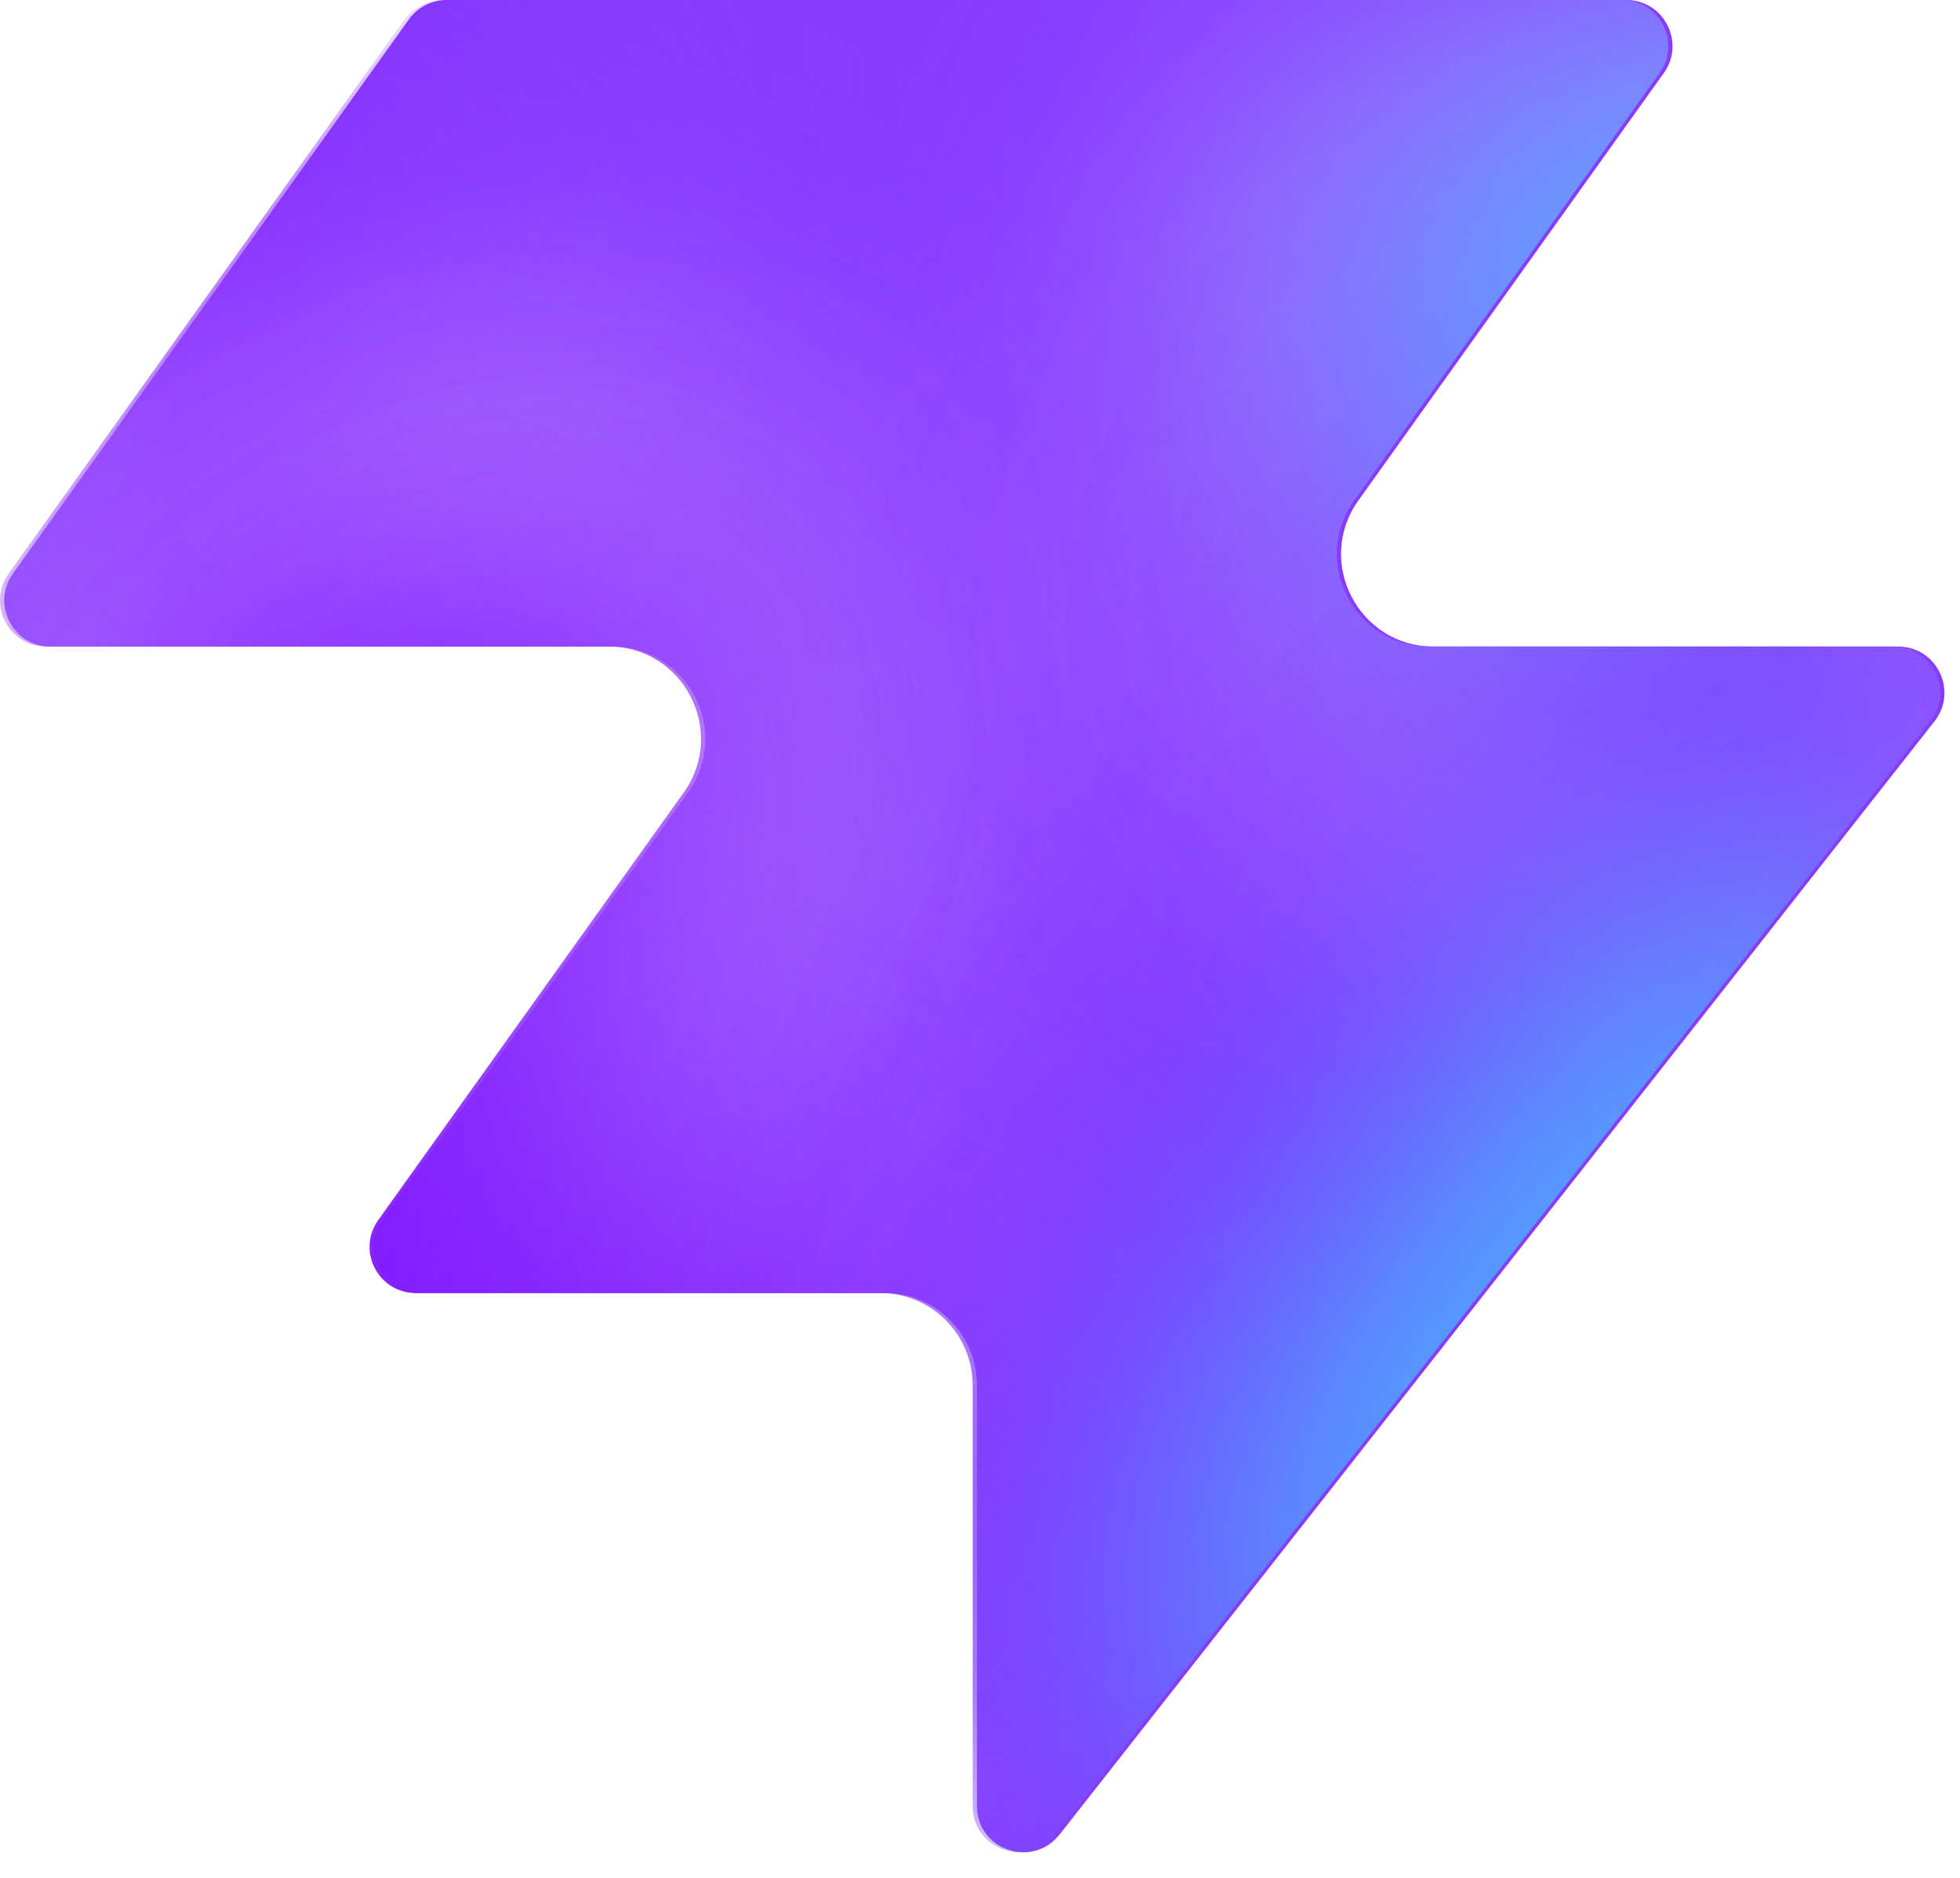
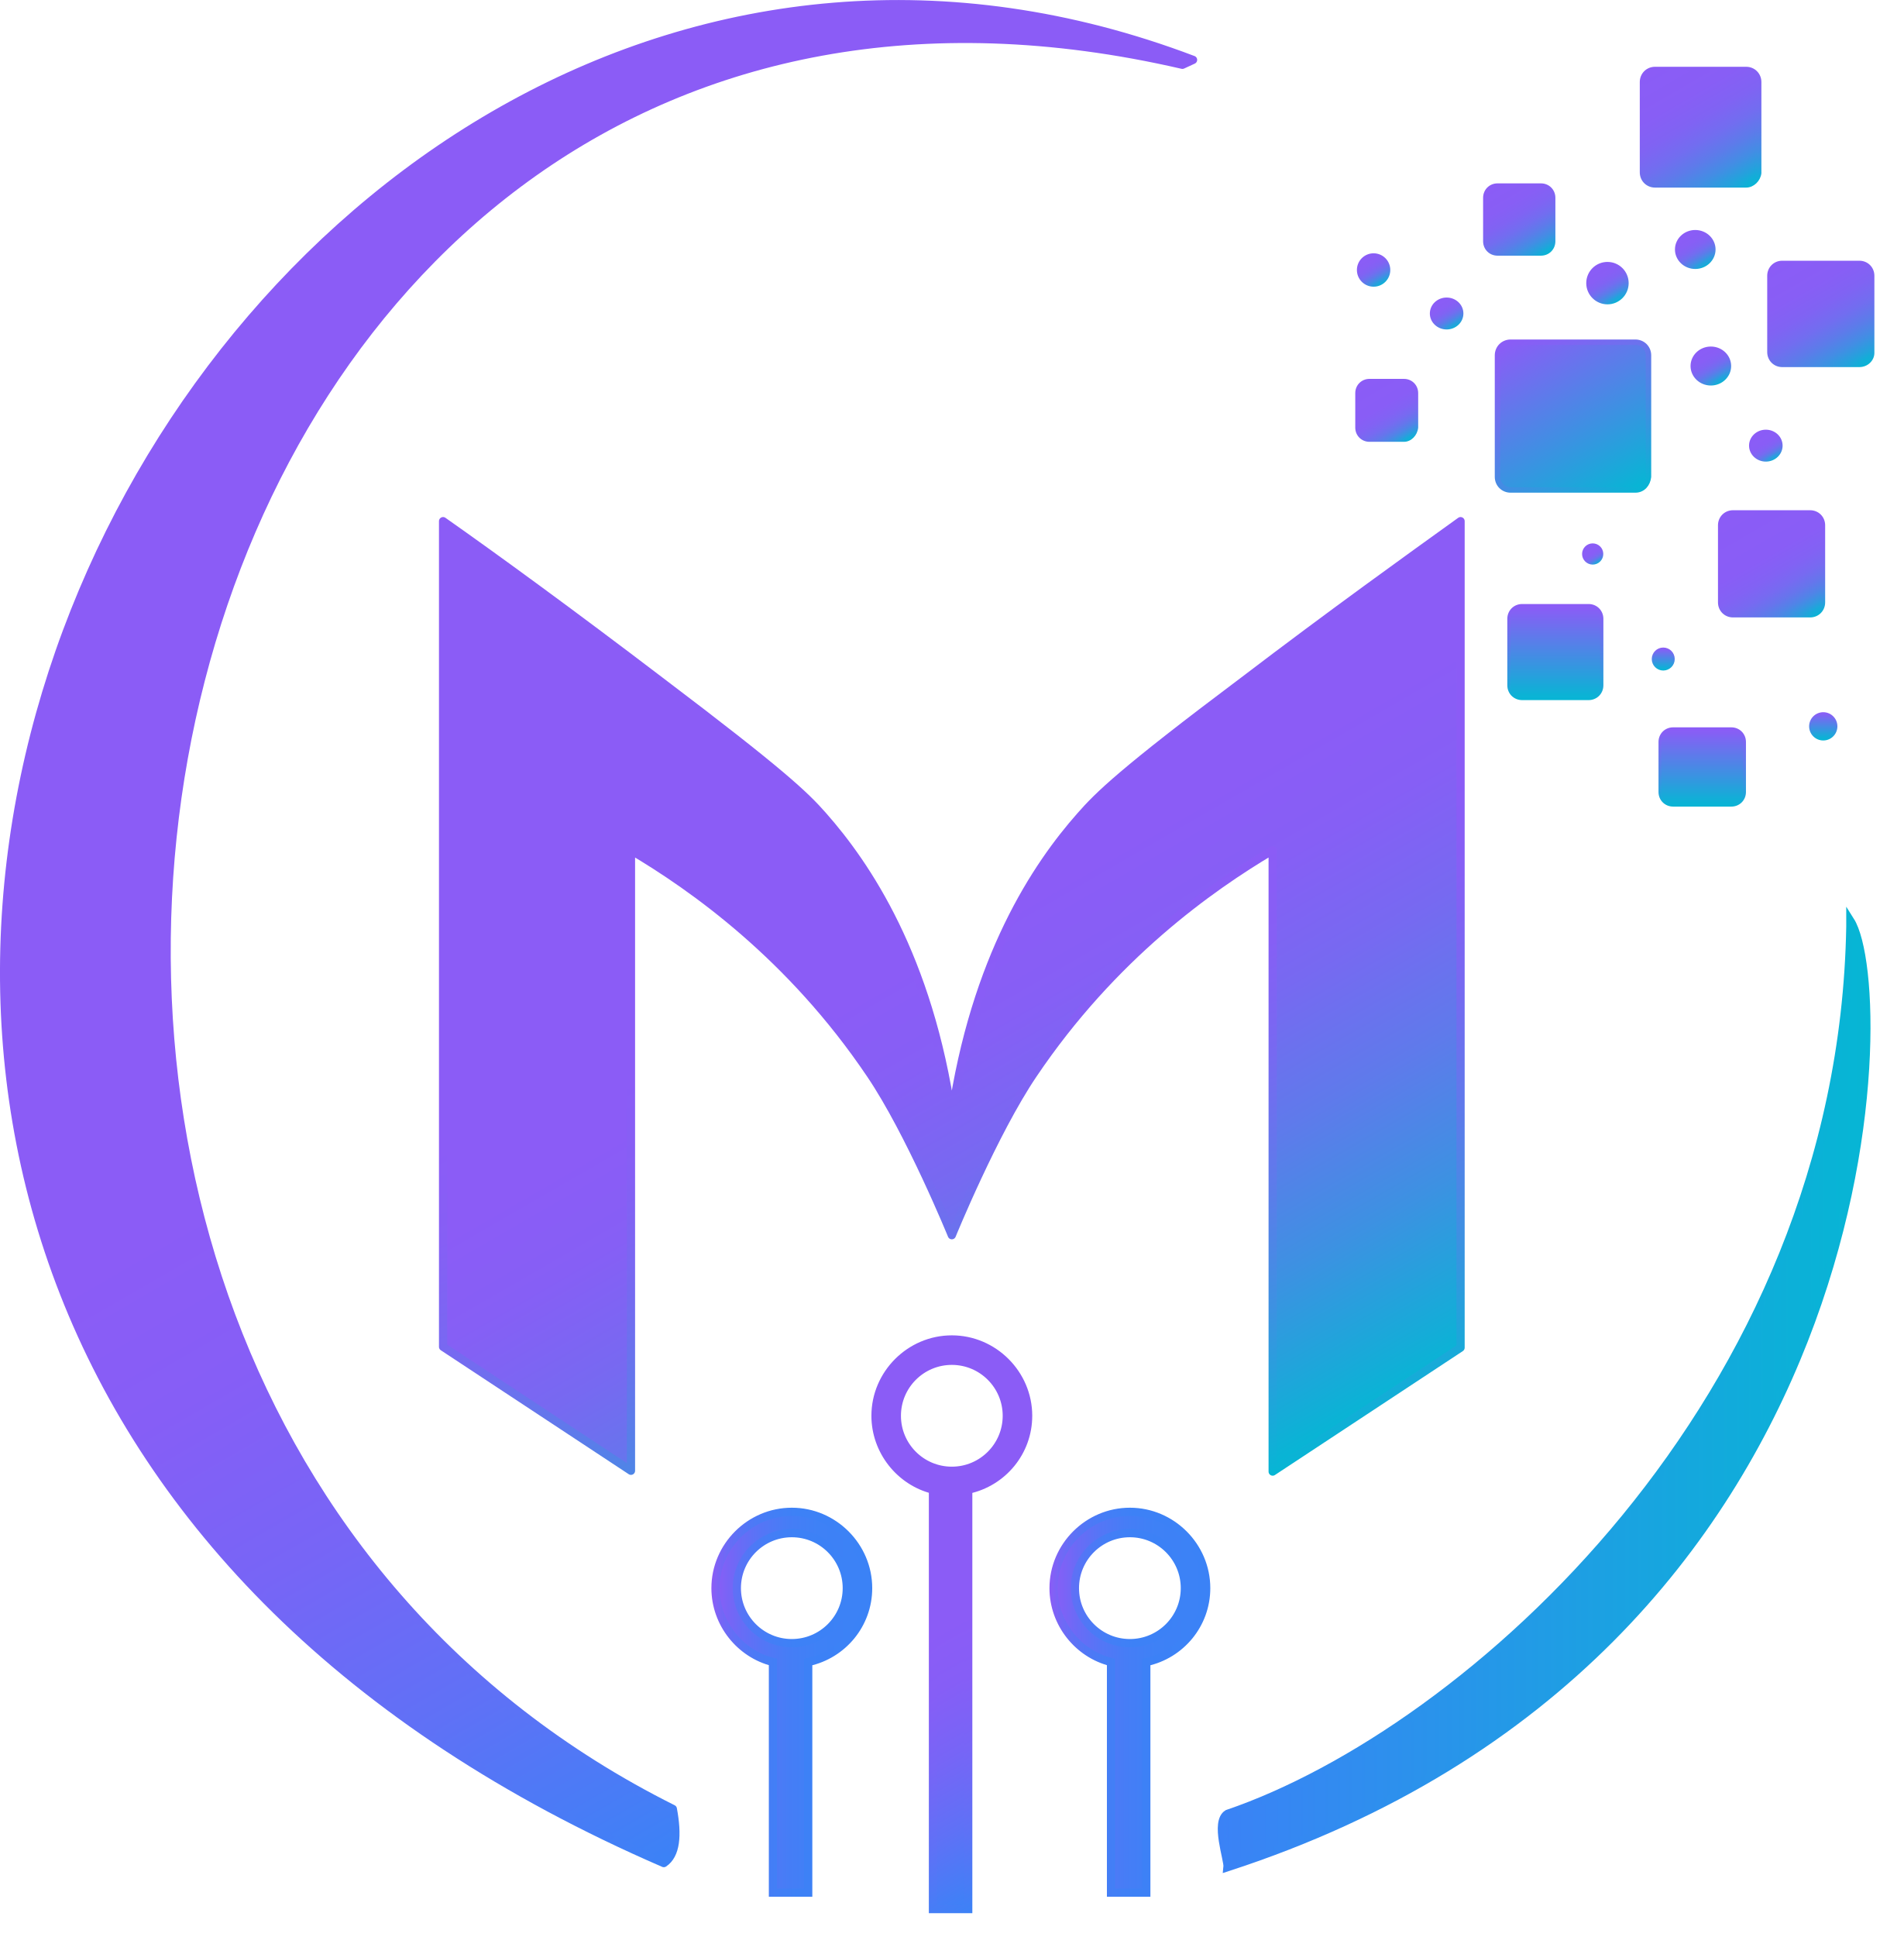
- <svg xmlns="http://www.w3.org/2000/svg" width="48" height="46" fill="none" viewBox="0 0 48 46">
-   <path fill="#863bff" d="M25.946 44.938c-.664.845-2.021.375-2.021-.698V33.937a2.26 2.26 0 0 0-2.262-2.262H10.287c-.92 0-1.456-1.04-.92-1.788l7.48-10.471c1.07-1.497 0-3.578-1.842-3.578H1.237c-.92 0-1.456-1.04-.92-1.788L10.013.474c.214-.297.556-.474.92-.474h28.894c.92 0 1.456 1.04.92 1.788l-7.48 10.471c-1.07 1.498 0 3.579 1.842 3.579h11.377c.943 0 1.473 1.088.89 1.83L25.947 44.94z" style="fill:#863bff;fill:color(display-p3 .525 .23 1);fill-opacity:1" />
-   <mask id="a" width="48" height="46" x="0" y="0" maskUnits="userSpaceOnUse" style="mask-type:alpha">
-     <path fill="#000" d="M25.842 44.938c-.664.844-2.021.375-2.021-.698V33.937a2.26 2.26 0 0 0-2.262-2.262H10.183c-.92 0-1.456-1.04-.92-1.788l7.48-10.471c1.07-1.498 0-3.579-1.842-3.579H1.133c-.92 0-1.456-1.04-.92-1.787L9.91.473c.214-.297.556-.474.92-.474h28.894c.92 0 1.456 1.04.92 1.788l-7.48 10.471c-1.07 1.498 0 3.578 1.842 3.578h11.377c.943 0 1.473 1.088.89 1.832L25.843 44.94z" style="fill:#000;fill-opacity:1" />
-   </mask>
-   <g mask="url(#a)">
-     <g filter="url(#b)">
-       <ellipse cx="5.508" cy="14.704" fill="#ede6ff" rx="5.508" ry="14.704" style="fill:#ede6ff;fill:color(display-p3 .927 .903 1);fill-opacity:1" transform="matrix(.00324 1 1 -.00324 -4.47 31.516)" />
-     </g>
-     <g filter="url(#c)">
-       <ellipse cx="10.399" cy="29.851" fill="#ede6ff" rx="10.399" ry="29.851" style="fill:#ede6ff;fill:color(display-p3 .927 .903 1);fill-opacity:1" transform="matrix(.00324 1 1 -.00324 -39.328 7.883)" />
-     </g>
-     <g filter="url(#d)">
-       <ellipse cx="5.508" cy="30.487" fill="#7e14ff" rx="5.508" ry="30.487" style="fill:#7e14ff;fill:color(display-p3 .492 .077 1);fill-opacity:1" transform="rotate(89.814 -25.913 -14.639)scale(1 -1)" />
-     </g>
-     <g filter="url(#e)">
-       <ellipse cx="5.508" cy="30.599" fill="#7e14ff" rx="5.508" ry="30.599" style="fill:#7e14ff;fill:color(display-p3 .492 .077 1);fill-opacity:1" transform="rotate(89.814 -32.644 -3.334)scale(1 -1)" />
-     </g>
-     <g filter="url(#f)">
-       <ellipse cx="5.508" cy="30.599" fill="#7e14ff" rx="5.508" ry="30.599" style="fill:#7e14ff;fill:color(display-p3 .492 .077 1);fill-opacity:1" transform="matrix(.00324 1 1 -.00324 -34.34 30.47)" />
-     </g>
-     <g filter="url(#g)">
-       <ellipse cx="14.072" cy="22.078" fill="#ede6ff" rx="14.072" ry="22.078" style="fill:#ede6ff;fill:color(display-p3 .927 .903 1);fill-opacity:1" transform="rotate(93.35 24.506 48.493)scale(-1 1)" />
-     </g>
-     <g filter="url(#h)">
-       <ellipse cx="3.47" cy="21.501" fill="#7e14ff" rx="3.47" ry="21.501" style="fill:#7e14ff;fill:color(display-p3 .492 .077 1);fill-opacity:1" transform="rotate(89.009 28.708 47.59)scale(-1 1)" />
-     </g>
-     <g filter="url(#i)">
-       <ellipse cx="3.47" cy="21.501" fill="#7e14ff" rx="3.47" ry="21.501" style="fill:#7e14ff;fill:color(display-p3 .492 .077 1);fill-opacity:1" transform="rotate(89.009 28.708 47.59)scale(-1 1)" />
-     </g>
-     <g filter="url(#j)">
-       <ellipse cx=".387" cy="8.972" fill="#7e14ff" rx="4.407" ry="29.108" style="fill:#7e14ff;fill:color(display-p3 .492 .077 1);fill-opacity:1" transform="rotate(39.51 .387 8.972)" />
-     </g>
-     <g filter="url(#k)">
-       <ellipse cx="47.523" cy="-6.092" fill="#7e14ff" rx="4.407" ry="29.108" style="fill:#7e14ff;fill:color(display-p3 .492 .077 1);fill-opacity:1" transform="rotate(37.892 47.523 -6.092)" />
-     </g>
-     <g filter="url(#l)">
-       <ellipse cx="41.412" cy="6.333" fill="#47bfff" rx="5.971" ry="9.665" style="fill:#47bfff;fill:color(display-p3 .28 .748 1);fill-opacity:1" transform="rotate(37.892 41.412 6.333)" />
-     </g>
-     <g filter="url(#m)">
-       <ellipse cx="-1.879" cy="38.332" fill="#7e14ff" rx="4.407" ry="29.108" style="fill:#7e14ff;fill:color(display-p3 .492 .077 1);fill-opacity:1" transform="rotate(37.892 -1.88 38.332)" />
-     </g>
-     <g filter="url(#n)">
-       <ellipse cx="-1.879" cy="38.332" fill="#7e14ff" rx="4.407" ry="29.108" style="fill:#7e14ff;fill:color(display-p3 .492 .077 1);fill-opacity:1" transform="rotate(37.892 -1.88 38.332)" />
-     </g>
-     <g filter="url(#o)">
-       <ellipse cx="35.651" cy="29.907" fill="#7e14ff" rx="4.407" ry="29.108" style="fill:#7e14ff;fill:color(display-p3 .492 .077 1);fill-opacity:1" transform="rotate(37.892 35.651 29.907)" />
-     </g>
-     <g filter="url(#p)">
-       <ellipse cx="38.418" cy="32.4" fill="#47bfff" rx="5.971" ry="15.297" style="fill:#47bfff;fill:color(display-p3 .28 .748 1);fill-opacity:1" transform="rotate(37.892 38.418 32.4)" />
-     </g>
-   </g>
+ <svg xmlns="http://www.w3.org/2000/svg" width="58" height="59" viewBox="0 0 58 59" fill="none">
+   <path d="M28.999 33.999C29.699 29.174 31.574 26.374 32.924 24.849C33.474 24.224 34.174 23.524 37.874 20.749C40.599 18.674 42.899 17.024 44.499 15.874V41.049L38.774 44.824V25.899C36.874 27.024 33.899 29.124 31.474 32.724C30.274 34.499 28.999 37.624 28.999 37.624C28.999 37.624 27.724 34.499 26.524 32.724C24.099 29.124 21.124 27.024 19.224 25.899V44.799L13.499 41.024V15.874C15.099 16.999 17.399 18.674 20.124 20.749C23.824 23.549 24.524 24.224 25.074 24.849C26.399 26.349 28.299 29.149 28.999 33.999Z" fill="url(#paint0_linear_40_69)" stroke="url(#paint1_linear_40_69)" stroke-width="0.25" stroke-miterlimit="10" stroke-linecap="round" stroke-linejoin="round" />
+   <path d="M36.024 1.974C3.899 -5.451 -6.426 41.649 20.499 55.099C20.649 55.899 20.599 56.499 20.224 56.749C-19.026 39.749 6.224 -9.601 36.349 1.824L36.024 1.974Z" fill="url(#paint2_linear_40_69)" stroke="url(#paint3_linear_40_69)" stroke-width="0.25" stroke-linecap="round" stroke-linejoin="round" />
+   <path d="M56.374 28.224C56.124 42.699 44.674 52.774 37.399 55.249C36.999 55.499 37.424 56.649 37.399 56.874C57.549 50.324 57.749 30.224 56.374 28.049V28.224Z" fill="url(#paint4_linear_40_69)" stroke="url(#paint5_linear_40_69)" stroke-width="0.25" />
+   <path d="M53.199 5.649H50.424C50.199 5.649 50.024 5.474 50.024 5.249V2.499C50.024 2.274 50.199 2.099 50.424 2.099H53.199C53.424 2.099 53.599 2.274 53.599 2.499V5.274C53.574 5.474 53.399 5.649 53.199 5.649Z" fill="url(#paint6_linear_40_69)" stroke="url(#paint7_linear_40_69)" stroke-width="0.13" stroke-linecap="round" stroke-linejoin="round" />
+   <path d="M49.824 14.924H46.024C45.799 14.924 45.624 14.749 45.624 14.524V10.824C45.624 10.599 45.799 10.424 46.024 10.424H49.824C50.049 10.424 50.224 10.599 50.224 10.824V14.524C50.199 14.749 50.049 14.924 49.824 14.924Z" fill="url(#paint8_linear_40_69)" stroke="url(#paint9_linear_40_69)" stroke-width="0.166" stroke-linecap="round" stroke-linejoin="round" />
+   <path d="M56.649 11.124H54.299C54.074 11.124 53.899 10.949 53.899 10.724V8.399C53.899 8.174 54.074 7.999 54.299 7.999H56.649C56.874 7.999 57.049 8.174 57.049 8.399V10.749C57.049 10.949 56.874 11.124 56.649 11.124Z" fill="url(#paint10_linear_40_69)" stroke="url(#paint11_linear_40_69)" stroke-width="0.115" stroke-linecap="round" stroke-linejoin="round" />
+   <path d="M55.149 18.749H52.799C52.574 18.749 52.399 18.574 52.399 18.349V15.999C52.399 15.774 52.574 15.599 52.799 15.599H55.149C55.374 15.599 55.549 15.774 55.549 15.999V18.349C55.549 18.574 55.374 18.749 55.149 18.749Z" fill="url(#paint12_linear_40_69)" stroke="url(#paint13_linear_40_69)" stroke-width="0.115" stroke-linecap="round" stroke-linejoin="round" />
+   <path d="M48.399 21.274H46.374C46.149 21.274 45.974 21.099 45.974 20.874V18.849C45.974 18.624 46.149 18.449 46.374 18.449H48.399C48.624 18.449 48.799 18.624 48.799 18.849V20.874C48.799 21.099 48.624 21.274 48.399 21.274Z" fill="url(#paint14_linear_40_69)" stroke="url(#paint15_linear_40_69)" stroke-width="0.102" stroke-linecap="round" stroke-linejoin="round" />
+   <path d="M52.749 24.524H50.974C50.749 24.524 50.574 24.349 50.574 24.124V22.599C50.574 22.374 50.749 22.199 50.974 22.199H52.749C52.974 22.199 53.149 22.374 53.149 22.599V24.124C53.149 24.349 52.974 24.524 52.749 24.524Z" fill="url(#paint16_linear_40_69)" stroke="url(#paint17_linear_40_69)" stroke-width="0.089" stroke-linecap="round" stroke-linejoin="round" />
+   <path d="M46.949 7.749H45.624C45.399 7.749 45.224 7.574 45.224 7.349V6.024C45.224 5.799 45.399 5.624 45.624 5.624H46.949C47.174 5.624 47.349 5.799 47.349 6.024V7.349C47.349 7.574 47.174 7.749 46.949 7.749Z" fill="url(#paint18_linear_40_69)" stroke="url(#paint19_linear_40_69)" stroke-width="0.077" stroke-linecap="round" stroke-linejoin="round" />
+   <path d="M42.774 13.424H41.724C41.499 13.424 41.324 13.249 41.324 13.024V11.974C41.324 11.749 41.499 11.574 41.724 11.574H42.774C42.999 11.574 43.174 11.749 43.174 11.974V13.024C43.149 13.249 42.974 13.424 42.774 13.424Z" fill="url(#paint20_linear_40_69)" stroke="url(#paint21_linear_40_69)" stroke-width="0.067" stroke-linecap="round" stroke-linejoin="round" />
+   <path d="M41.849 8.699C42.112 8.699 42.324 8.486 42.324 8.224C42.324 7.961 42.112 7.749 41.849 7.749C41.587 7.749 41.374 7.961 41.374 8.224C41.374 8.486 41.587 8.699 41.849 8.699Z" fill="url(#paint22_linear_40_69)" stroke="url(#paint23_linear_40_69)" stroke-width="0.067" stroke-linecap="round" stroke-linejoin="round" />
+   <path d="M44.074 9.999C44.337 9.999 44.549 9.797 44.549 9.549C44.549 9.3 44.337 9.099 44.074 9.099C43.812 9.099 43.599 9.3 43.599 9.549C43.599 9.797 43.812 9.999 44.074 9.999Z" fill="url(#paint24_linear_40_69)" stroke="url(#paint25_linear_40_69)" stroke-width="0.072" stroke-linecap="round" stroke-linejoin="round" />
+   <path d="M53.799 14.024C54.062 14.024 54.274 13.822 54.274 13.574C54.274 13.325 54.062 13.124 53.799 13.124C53.537 13.124 53.324 13.325 53.324 13.574C53.324 13.822 53.537 14.024 53.799 14.024Z" fill="url(#paint26_linear_40_69)" stroke="url(#paint27_linear_40_69)" stroke-width="0.072" stroke-linecap="round" stroke-linejoin="round" />
+   <path d="M48.524 17.174C48.69 17.174 48.824 17.039 48.824 16.874C48.824 16.708 48.69 16.574 48.524 16.574C48.359 16.574 48.224 16.708 48.224 16.874C48.224 17.039 48.359 17.174 48.524 17.174Z" fill="url(#paint28_linear_40_69)" stroke="url(#paint29_linear_40_69)" stroke-width="0.046" stroke-linecap="round" stroke-linejoin="round" />
+   <path d="M50.674 20.399C50.854 20.399 50.999 20.253 50.999 20.074C50.999 19.894 50.854 19.749 50.674 19.749C50.495 19.749 50.349 19.894 50.349 20.074C50.349 20.253 50.495 20.399 50.674 20.399Z" fill="url(#paint30_linear_40_69)" stroke="url(#paint31_linear_40_69)" stroke-width="0.05" stroke-linecap="round" stroke-linejoin="round" />
+   <path d="M55.549 22.524C55.77 22.524 55.949 22.345 55.949 22.124C55.949 21.903 55.77 21.724 55.549 21.724C55.328 21.724 55.149 21.903 55.149 22.124C55.149 22.345 55.328 22.524 55.549 22.524Z" fill="url(#paint32_linear_40_69)" stroke="url(#paint33_linear_40_69)" stroke-width="0.061" stroke-linecap="round" stroke-linejoin="round" />
+   <path d="M48.974 9.224C49.306 9.224 49.574 8.955 49.574 8.624C49.574 8.292 49.306 8.024 48.974 8.024C48.643 8.024 48.374 8.292 48.374 8.624C48.374 8.955 48.643 9.224 48.974 9.224Z" fill="url(#paint34_linear_40_69)" stroke="url(#paint35_linear_40_69)" stroke-width="0.092" stroke-linecap="round" stroke-linejoin="round" />
+   <path d="M51.649 8.149C51.967 8.149 52.224 7.902 52.224 7.599C52.224 7.295 51.967 7.049 51.649 7.049C51.332 7.049 51.074 7.295 51.074 7.599C51.074 7.902 51.332 8.149 51.649 8.149Z" fill="url(#paint36_linear_40_69)" stroke="url(#paint37_linear_40_69)" stroke-width="0.087" stroke-linecap="round" stroke-linejoin="round" />
+   <path d="M52.124 11.699C52.442 11.699 52.699 11.452 52.699 11.149C52.699 10.845 52.442 10.599 52.124 10.599C51.807 10.599 51.549 10.845 51.549 11.149C51.549 11.452 51.807 11.699 52.124 11.699Z" fill="url(#paint38_linear_40_69)" stroke="url(#paint39_linear_40_69)" stroke-width="0.087" stroke-linecap="round" stroke-linejoin="round" />
+   <path d="M31.324 43.124C31.324 41.849 30.274 40.799 28.999 40.799C27.724 40.799 26.674 41.849 26.674 43.124C26.674 44.199 27.424 45.124 28.424 45.374V58.149H29.499V45.374C30.549 45.149 31.324 44.224 31.324 43.124ZM28.999 44.799C28.074 44.799 27.324 44.049 27.324 43.124C27.324 42.199 28.074 41.449 28.999 41.449C29.924 41.449 30.674 42.199 30.674 43.124C30.674 44.049 29.924 44.799 28.999 44.799Z" fill="url(#paint40_linear_40_69)" stroke="url(#paint41_linear_40_69)" stroke-width="0.25" />
+   <path d="M36.749 48.374C36.749 47.099 35.699 46.049 34.424 46.049C33.149 46.049 32.099 47.099 32.099 48.374C32.099 49.449 32.849 50.374 33.849 50.624V57.649H34.924V50.624C35.974 50.399 36.749 49.474 36.749 48.374ZM34.424 50.049C33.499 50.049 32.749 49.299 32.749 48.374C32.749 47.449 33.499 46.699 34.424 46.699C35.349 46.699 36.099 47.449 36.099 48.374C36.099 49.299 35.349 50.049 34.424 50.049Z" fill="url(#paint42_linear_40_69)" stroke="url(#paint43_linear_40_69)" stroke-width="0.25" />
+   <path d="M26.449 48.374C26.449 47.099 25.399 46.049 24.124 46.049C22.849 46.049 21.799 47.099 21.799 48.374C21.799 49.449 22.549 50.374 23.549 50.624V57.649H24.624V50.624C25.674 50.399 26.449 49.474 26.449 48.374ZM24.124 50.049C23.199 50.049 22.449 49.299 22.449 48.374C22.449 47.449 23.199 46.699 24.124 46.699C25.049 46.699 25.799 47.449 25.799 48.374C25.799 49.299 25.049 50.049 24.124 50.049Z" fill="url(#paint44_linear_40_69)" stroke="url(#paint45_linear_40_69)" stroke-width="0.25" />
  <defs>
-     <filter id="b" width="60.045" height="41.654" x="-19.77" y="16.149" color-interpolation-filters="sRGB" filterUnits="userSpaceOnUse">
-       <feFlood flood-opacity="0" result="BackgroundImageFix" />
-       <feBlend in="SourceGraphic" in2="BackgroundImageFix" result="shape" />
-       <feGaussianBlur result="effect1_foregroundBlur_2002_17158" stdDeviation="7.659" />
-     </filter>
-     <filter id="c" width="90.34" height="51.437" x="-54.613" y="-7.533" color-interpolation-filters="sRGB" filterUnits="userSpaceOnUse">
-       <feFlood flood-opacity="0" result="BackgroundImageFix" />
-       <feBlend in="SourceGraphic" in2="BackgroundImageFix" result="shape" />
-       <feGaussianBlur result="effect1_foregroundBlur_2002_17158" stdDeviation="7.659" />
-     </filter>
-     <filter id="d" width="79.355" height="29.4" x="-49.64" y="2.03" color-interpolation-filters="sRGB" filterUnits="userSpaceOnUse">
-       <feFlood flood-opacity="0" result="BackgroundImageFix" />
-       <feBlend in="SourceGraphic" in2="BackgroundImageFix" result="shape" />
-       <feGaussianBlur result="effect1_foregroundBlur_2002_17158" stdDeviation="4.596" />
-     </filter>
-     <filter id="e" width="79.579" height="29.4" x="-45.045" y="20.029" color-interpolation-filters="sRGB" filterUnits="userSpaceOnUse">
-       <feFlood flood-opacity="0" result="BackgroundImageFix" />
-       <feBlend in="SourceGraphic" in2="BackgroundImageFix" result="shape" />
-       <feGaussianBlur result="effect1_foregroundBlur_2002_17158" stdDeviation="4.596" />
-     </filter>
-     <filter id="f" width="79.579" height="29.4" x="-43.513" y="21.178" color-interpolation-filters="sRGB" filterUnits="userSpaceOnUse">
-       <feFlood flood-opacity="0" result="BackgroundImageFix" />
-       <feBlend in="SourceGraphic" in2="BackgroundImageFix" result="shape" />
-       <feGaussianBlur result="effect1_foregroundBlur_2002_17158" stdDeviation="4.596" />
-     </filter>
-     <filter id="g" width="74.749" height="58.852" x="15.756" y="-17.901" color-interpolation-filters="sRGB" filterUnits="userSpaceOnUse">
-       <feFlood flood-opacity="0" result="BackgroundImageFix" />
-       <feBlend in="SourceGraphic" in2="BackgroundImageFix" result="shape" />
-       <feGaussianBlur result="effect1_foregroundBlur_2002_17158" stdDeviation="7.659" />
-     </filter>
-     <filter id="h" width="61.377" height="25.362" x="23.548" y="2.284" color-interpolation-filters="sRGB" filterUnits="userSpaceOnUse">
-       <feFlood flood-opacity="0" result="BackgroundImageFix" />
-       <feBlend in="SourceGraphic" in2="BackgroundImageFix" result="shape" />
-       <feGaussianBlur result="effect1_foregroundBlur_2002_17158" stdDeviation="4.596" />
-     </filter>
-     <filter id="i" width="61.377" height="25.362" x="23.548" y="2.284" color-interpolation-filters="sRGB" filterUnits="userSpaceOnUse">
-       <feFlood flood-opacity="0" result="BackgroundImageFix" />
-       <feBlend in="SourceGraphic" in2="BackgroundImageFix" result="shape" />
-       <feGaussianBlur result="effect1_foregroundBlur_2002_17158" stdDeviation="4.596" />
-     </filter>
-     <filter id="j" width="56.045" height="63.649" x="-27.636" y="-22.853" color-interpolation-filters="sRGB" filterUnits="userSpaceOnUse">
-       <feFlood flood-opacity="0" result="BackgroundImageFix" />
-       <feBlend in="SourceGraphic" in2="BackgroundImageFix" result="shape" />
-       <feGaussianBlur result="effect1_foregroundBlur_2002_17158" stdDeviation="4.596" />
-     </filter>
-     <filter id="k" width="54.814" height="64.646" x="20.116" y="-38.415" color-interpolation-filters="sRGB" filterUnits="userSpaceOnUse">
-       <feFlood flood-opacity="0" result="BackgroundImageFix" />
-       <feBlend in="SourceGraphic" in2="BackgroundImageFix" result="shape" />
-       <feGaussianBlur result="effect1_foregroundBlur_2002_17158" stdDeviation="4.596" />
-     </filter>
-     <filter id="l" width="33.541" height="35.313" x="24.641" y="-11.323" color-interpolation-filters="sRGB" filterUnits="userSpaceOnUse">
-       <feFlood flood-opacity="0" result="BackgroundImageFix" />
-       <feBlend in="SourceGraphic" in2="BackgroundImageFix" result="shape" />
-       <feGaussianBlur result="effect1_foregroundBlur_2002_17158" stdDeviation="4.596" />
-     </filter>
-     <filter id="m" width="54.814" height="64.646" x="-29.286" y="6.009" color-interpolation-filters="sRGB" filterUnits="userSpaceOnUse">
-       <feFlood flood-opacity="0" result="BackgroundImageFix" />
-       <feBlend in="SourceGraphic" in2="BackgroundImageFix" result="shape" />
-       <feGaussianBlur result="effect1_foregroundBlur_2002_17158" stdDeviation="4.596" />
-     </filter>
-     <filter id="n" width="54.814" height="64.646" x="-29.286" y="6.009" color-interpolation-filters="sRGB" filterUnits="userSpaceOnUse">
-       <feFlood flood-opacity="0" result="BackgroundImageFix" />
-       <feBlend in="SourceGraphic" in2="BackgroundImageFix" result="shape" />
-       <feGaussianBlur result="effect1_foregroundBlur_2002_17158" stdDeviation="4.596" />
-     </filter>
-     <filter id="o" width="54.814" height="64.646" x="8.244" y="-2.416" color-interpolation-filters="sRGB" filterUnits="userSpaceOnUse">
-       <feFlood flood-opacity="0" result="BackgroundImageFix" />
-       <feBlend in="SourceGraphic" in2="BackgroundImageFix" result="shape" />
-       <feGaussianBlur result="effect1_foregroundBlur_2002_17158" stdDeviation="4.596" />
-     </filter>
-     <filter id="p" width="39.409" height="43.623" x="18.713" y="10.588" color-interpolation-filters="sRGB" filterUnits="userSpaceOnUse">
-       <feFlood flood-opacity="0" result="BackgroundImageFix" />
-       <feBlend in="SourceGraphic" in2="BackgroundImageFix" result="shape" />
-       <feGaussianBlur result="effect1_foregroundBlur_2002_17158" stdDeviation="4.596" />
-     </filter>
+     <linearGradient id="paint0_linear_40_69" x1="19.669" y1="12.294" x2="38.53" y2="44.961" gradientUnits="userSpaceOnUse">
+       <stop offset="0.5" stop-color="#8B5CF6" />
+       <stop offset="0.575" stop-color="#865FF5" />
+       <stop offset="0.665" stop-color="#7769F1" />
+       <stop offset="0.763" stop-color="#5F7AEB" />
+       <stop offset="0.866" stop-color="#3D91E2" />
+       <stop offset="0.972" stop-color="#12AED7" />
+       <stop offset="1" stop-color="#06B6D4" />
+     </linearGradient>
+     <linearGradient id="paint1_linear_40_69" x1="23.095" y1="12.233" x2="35.445" y2="46.162" gradientUnits="userSpaceOnUse">
+       <stop offset="0.5" stop-color="#8B5CF6" />
+       <stop offset="0.575" stop-color="#865FF5" />
+       <stop offset="0.665" stop-color="#7769F1" />
+       <stop offset="0.763" stop-color="#5F7AEB" />
+       <stop offset="0.866" stop-color="#3D91E2" />
+       <stop offset="0.972" stop-color="#12AED7" />
+       <stop offset="1" stop-color="#06B6D4" />
+     </linearGradient>
+     <linearGradient id="paint2_linear_40_69" x1="10.601" y1="6.06" x2="34.949" y2="48.232" gradientUnits="userSpaceOnUse">
+       <stop offset="0.5" stop-color="#8B5CF6" />
+       <stop offset="0.601" stop-color="#865EF6" />
+       <stop offset="0.722" stop-color="#7765F6" />
+       <stop offset="0.853" stop-color="#5F71F6" />
+       <stop offset="0.99" stop-color="#3E81F6" />
+       <stop offset="1" stop-color="#3B82F6" />
+     </linearGradient>
+     <linearGradient id="paint3_linear_40_69" x1="10.539" y1="5.952" x2="35.012" y2="48.34" gradientUnits="userSpaceOnUse">
+       <stop offset="0.5" stop-color="#8B5CF6" />
+       <stop offset="0.601" stop-color="#865EF6" />
+       <stop offset="0.722" stop-color="#7765F6" />
+       <stop offset="0.853" stop-color="#5F71F6" />
+       <stop offset="0.99" stop-color="#3E81F6" />
+       <stop offset="1" stop-color="#3B82F6" />
+     </linearGradient>
+     <linearGradient id="paint4_linear_40_69" x1="37.229" y1="42.459" x2="56.868" y2="42.459" gradientUnits="userSpaceOnUse">
+       <stop stop-color="#3B82F6" />
+       <stop offset="1" stop-color="#06B6D4" />
+     </linearGradient>
+     <linearGradient id="paint5_linear_40_69" x1="37.104" y1="42.313" x2="56.993" y2="42.313" gradientUnits="userSpaceOnUse">
+       <stop stop-color="#3B82F6" />
+       <stop offset="1" stop-color="#06B6D4" />
+     </linearGradient>
+     <linearGradient id="paint6_linear_40_69" x1="50.669" y1="1.903" x2="52.947" y2="5.848" gradientUnits="userSpaceOnUse">
+       <stop stop-color="#8B5CF6" />
+       <stop offset="0.279" stop-color="#885EF5" />
+       <stop offset="0.447" stop-color="#8063F3" />
+       <stop offset="0.586" stop-color="#726DF0" />
+       <stop offset="0.708" stop-color="#5D7BEA" />
+       <stop offset="0.82" stop-color="#438DE4" />
+       <stop offset="0.923" stop-color="#23A2DC" />
+       <stop offset="1" stop-color="#06B6D4" />
+     </linearGradient>
+     <linearGradient id="paint7_linear_40_69" x1="50.636" y1="1.847" x2="52.979" y2="5.904" gradientUnits="userSpaceOnUse">
+       <stop stop-color="#8B5CF6" />
+       <stop offset="0.279" stop-color="#885EF5" />
+       <stop offset="0.447" stop-color="#8063F3" />
+       <stop offset="0.586" stop-color="#726DF0" />
+       <stop offset="0.708" stop-color="#5D7BEA" />
+       <stop offset="0.82" stop-color="#438DE4" />
+       <stop offset="0.923" stop-color="#23A2DC" />
+       <stop offset="1" stop-color="#06B6D4" />
+     </linearGradient>
+     <linearGradient id="paint8_linear_40_69" x1="46.443" y1="10.121" x2="49.392" y2="15.228" gradientUnits="userSpaceOnUse">
+       <stop stop-color="#8B5CF6" />
+       <stop offset="1" stop-color="#06B6D4" />
+     </linearGradient>
+     <linearGradient id="paint9_linear_40_69" x1="46.402" y1="10.049" x2="49.434" y2="15.3" gradientUnits="userSpaceOnUse">
+       <stop stop-color="#8B5CF6" />
+       <stop offset="0.137" stop-color="#8262F4" />
+       <stop offset="0.36" stop-color="#6A73ED" />
+       <stop offset="0.642" stop-color="#428DE3" />
+       <stop offset="0.969" stop-color="#0CB2D5" />
+       <stop offset="1" stop-color="#06B6D4" />
+     </linearGradient>
+     <linearGradient id="paint10_linear_40_69" x1="54.482" y1="7.843" x2="56.476" y2="11.296" gradientUnits="userSpaceOnUse">
+       <stop stop-color="#8B5CF6" />
+       <stop offset="0.279" stop-color="#885EF5" />
+       <stop offset="0.447" stop-color="#8063F3" />
+       <stop offset="0.586" stop-color="#726DF0" />
+       <stop offset="0.708" stop-color="#5D7BEA" />
+       <stop offset="0.82" stop-color="#438DE4" />
+       <stop offset="0.923" stop-color="#23A2DC" />
+       <stop offset="1" stop-color="#06B6D4" />
+     </linearGradient>
+     <linearGradient id="paint11_linear_40_69" x1="54.453" y1="7.793" x2="56.504" y2="11.346" gradientUnits="userSpaceOnUse">
+       <stop stop-color="#8B5CF6" />
+       <stop offset="0.279" stop-color="#885EF5" />
+       <stop offset="0.447" stop-color="#8063F3" />
+       <stop offset="0.586" stop-color="#726DF0" />
+       <stop offset="0.708" stop-color="#5D7BEA" />
+       <stop offset="0.82" stop-color="#438DE4" />
+       <stop offset="0.923" stop-color="#23A2DC" />
+       <stop offset="1" stop-color="#06B6D4" />
+     </linearGradient>
+     <linearGradient id="paint12_linear_40_69" x1="52.983" y1="15.462" x2="54.977" y2="18.915" gradientUnits="userSpaceOnUse">
+       <stop stop-color="#8B5CF6" />
+       <stop offset="0.425" stop-color="#895DF6" />
+       <stop offset="0.578" stop-color="#8262F4" />
+       <stop offset="0.687" stop-color="#776AF1" />
+       <stop offset="0.775" stop-color="#6675EC" />
+       <stop offset="0.851" stop-color="#5084E7" />
+       <stop offset="0.917" stop-color="#3497E0" />
+       <stop offset="0.976" stop-color="#15ACD8" />
+       <stop offset="1" stop-color="#06B6D4" />
+     </linearGradient>
+     <linearGradient id="paint13_linear_40_69" x1="52.955" y1="15.412" x2="55.005" y2="18.965" gradientUnits="userSpaceOnUse">
+       <stop stop-color="#8B5CF6" />
+       <stop offset="0.425" stop-color="#895DF6" />
+       <stop offset="0.578" stop-color="#8262F4" />
+       <stop offset="0.687" stop-color="#776AF1" />
+       <stop offset="0.775" stop-color="#6675EC" />
+       <stop offset="0.851" stop-color="#5084E7" />
+       <stop offset="0.917" stop-color="#3497E0" />
+       <stop offset="0.976" stop-color="#15ACD8" />
+       <stop offset="1" stop-color="#06B6D4" />
+     </linearGradient>
+     <linearGradient id="paint14_linear_40_69" x1="47.399" y1="18.483" x2="47.399" y2="21.28" gradientUnits="userSpaceOnUse">
+       <stop stop-color="#8B5CF6" />
+       <stop offset="1" stop-color="#06B6D4" />
+     </linearGradient>
+     <linearGradient id="paint15_linear_40_69" x1="47.399" y1="18.432" x2="47.399" y2="21.332" gradientUnits="userSpaceOnUse">
+       <stop stop-color="#8B5CF6" />
+       <stop offset="0.152" stop-color="#7E65F3" />
+       <stop offset="0.434" stop-color="#5B7CEA" />
+       <stop offset="0.812" stop-color="#24A2DC" />
+       <stop offset="1" stop-color="#06B6D4" />
+     </linearGradient>
+     <linearGradient id="paint16_linear_40_69" x1="51.866" y1="22.225" x2="51.866" y2="24.535" gradientUnits="userSpaceOnUse">
+       <stop stop-color="#8B5CF6" />
+       <stop offset="1" stop-color="#06B6D4" />
+     </linearGradient>
+     <linearGradient id="paint17_linear_40_69" x1="51.866" y1="22.181" x2="51.866" y2="24.579" gradientUnits="userSpaceOnUse">
+       <stop stop-color="#8B5CF6" />
+       <stop offset="0.152" stop-color="#7E65F3" />
+       <stop offset="0.434" stop-color="#5B7CEA" />
+       <stop offset="0.812" stop-color="#24A2DC" />
+       <stop offset="1" stop-color="#06B6D4" />
+     </linearGradient>
+     <linearGradient id="paint18_linear_40_69" x1="45.653" y1="5.58" x2="46.941" y2="7.81" gradientUnits="userSpaceOnUse">
+       <stop stop-color="#8B5CF6" />
+       <stop offset="0.279" stop-color="#885EF5" />
+       <stop offset="0.447" stop-color="#8063F3" />
+       <stop offset="0.586" stop-color="#726DF0" />
+       <stop offset="0.708" stop-color="#5D7BEA" />
+       <stop offset="0.82" stop-color="#438DE4" />
+       <stop offset="0.923" stop-color="#23A2DC" />
+       <stop offset="1" stop-color="#06B6D4" />
+     </linearGradient>
+     <linearGradient id="paint19_linear_40_69" x1="45.634" y1="5.547" x2="46.96" y2="7.843" gradientUnits="userSpaceOnUse">
+       <stop stop-color="#8B5CF6" />
+       <stop offset="0.279" stop-color="#885EF5" />
+       <stop offset="0.447" stop-color="#8063F3" />
+       <stop offset="0.586" stop-color="#726DF0" />
+       <stop offset="0.708" stop-color="#5D7BEA" />
+       <stop offset="0.82" stop-color="#438DE4" />
+       <stop offset="0.923" stop-color="#23A2DC" />
+       <stop offset="1" stop-color="#06B6D4" />
+     </linearGradient>
+     <linearGradient id="paint20_linear_40_69" x1="41.677" y1="11.536" x2="42.791" y2="13.464" gradientUnits="userSpaceOnUse">
+       <stop stop-color="#8B5CF6" />
+       <stop offset="0.425" stop-color="#895DF6" />
+       <stop offset="0.578" stop-color="#8262F4" />
+       <stop offset="0.687" stop-color="#776AF1" />
+       <stop offset="0.775" stop-color="#6675EC" />
+       <stop offset="0.851" stop-color="#5084E7" />
+       <stop offset="0.917" stop-color="#3497E0" />
+       <stop offset="0.976" stop-color="#15ACD8" />
+       <stop offset="1" stop-color="#06B6D4" />
+     </linearGradient>
+     <linearGradient id="paint21_linear_40_69" x1="41.661" y1="11.506" x2="42.808" y2="13.493" gradientUnits="userSpaceOnUse">
+       <stop stop-color="#8B5CF6" />
+       <stop offset="0.425" stop-color="#895DF6" />
+       <stop offset="0.578" stop-color="#8262F4" />
+       <stop offset="0.687" stop-color="#776AF1" />
+       <stop offset="0.775" stop-color="#6675EC" />
+       <stop offset="0.851" stop-color="#5084E7" />
+       <stop offset="0.917" stop-color="#3497E0" />
+       <stop offset="0.976" stop-color="#15ACD8" />
+       <stop offset="1" stop-color="#06B6D4" />
+     </linearGradient>
+     <linearGradient id="paint22_linear_40_69" x1="41.606" y1="7.814" x2="42.086" y2="8.644" gradientUnits="userSpaceOnUse">
+       <stop stop-color="#8B5CF6" />
+       <stop offset="0.279" stop-color="#885EF5" />
+       <stop offset="0.447" stop-color="#8063F3" />
+       <stop offset="0.586" stop-color="#726DF0" />
+       <stop offset="0.708" stop-color="#5D7BEA" />
+       <stop offset="0.82" stop-color="#438DE4" />
+       <stop offset="0.923" stop-color="#23A2DC" />
+       <stop offset="1" stop-color="#06B6D4" />
+     </linearGradient>
+     <linearGradient id="paint23_linear_40_69" x1="41.589" y1="7.784" x2="42.102" y2="8.673" gradientUnits="userSpaceOnUse">
+       <stop stop-color="#8B5CF6" />
+       <stop offset="0.279" stop-color="#885EF5" />
+       <stop offset="0.447" stop-color="#8063F3" />
+       <stop offset="0.586" stop-color="#726DF0" />
+       <stop offset="0.708" stop-color="#5D7BEA" />
+       <stop offset="0.82" stop-color="#438DE4" />
+       <stop offset="0.923" stop-color="#23A2DC" />
+       <stop offset="1" stop-color="#06B6D4" />
+     </linearGradient>
+     <linearGradient id="paint24_linear_40_69" x1="43.839" y1="9.151" x2="44.305" y2="9.957" gradientUnits="userSpaceOnUse">
+       <stop stop-color="#8B5CF6" />
+       <stop offset="0.279" stop-color="#885EF5" />
+       <stop offset="0.447" stop-color="#8063F3" />
+       <stop offset="0.586" stop-color="#726DF0" />
+       <stop offset="0.708" stop-color="#5D7BEA" />
+       <stop offset="0.82" stop-color="#438DE4" />
+       <stop offset="0.923" stop-color="#23A2DC" />
+       <stop offset="1" stop-color="#06B6D4" />
+     </linearGradient>
+     <linearGradient id="paint25_linear_40_69" x1="43.822" y1="9.12" x2="44.323" y2="9.989" gradientUnits="userSpaceOnUse">
+       <stop stop-color="#8B5CF6" />
+       <stop offset="0.279" stop-color="#885EF5" />
+       <stop offset="0.447" stop-color="#8063F3" />
+       <stop offset="0.586" stop-color="#726DF0" />
+       <stop offset="0.708" stop-color="#5D7BEA" />
+       <stop offset="0.82" stop-color="#438DE4" />
+       <stop offset="0.923" stop-color="#23A2DC" />
+       <stop offset="1" stop-color="#06B6D4" />
+     </linearGradient>
+     <linearGradient id="paint26_linear_40_69" x1="53.575" y1="13.162" x2="54.04" y2="13.968" gradientUnits="userSpaceOnUse">
+       <stop stop-color="#8B5CF6" />
+       <stop offset="0.425" stop-color="#895DF6" />
+       <stop offset="0.578" stop-color="#8262F4" />
+       <stop offset="0.687" stop-color="#776AF1" />
+       <stop offset="0.775" stop-color="#6675EC" />
+       <stop offset="0.851" stop-color="#5084E7" />
+       <stop offset="0.917" stop-color="#3497E0" />
+       <stop offset="0.976" stop-color="#15ACD8" />
+       <stop offset="1" stop-color="#06B6D4" />
+     </linearGradient>
+     <linearGradient id="paint27_linear_40_69" x1="53.556" y1="13.131" x2="54.058" y2="13.999" gradientUnits="userSpaceOnUse">
+       <stop stop-color="#8B5CF6" />
+       <stop offset="0.425" stop-color="#895DF6" />
+       <stop offset="0.578" stop-color="#8262F4" />
+       <stop offset="0.687" stop-color="#776AF1" />
+       <stop offset="0.775" stop-color="#6675EC" />
+       <stop offset="0.851" stop-color="#5084E7" />
+       <stop offset="0.917" stop-color="#3497E0" />
+       <stop offset="0.976" stop-color="#15ACD8" />
+       <stop offset="1" stop-color="#06B6D4" />
+     </linearGradient>
+     <linearGradient id="paint28_linear_40_69" x1="48.384" y1="16.62" x2="48.681" y2="17.135" gradientUnits="userSpaceOnUse">
+       <stop stop-color="#8B5CF6" />
+       <stop offset="0.425" stop-color="#895DF6" />
+       <stop offset="0.578" stop-color="#8262F4" />
+       <stop offset="0.687" stop-color="#776AF1" />
+       <stop offset="0.775" stop-color="#6675EC" />
+       <stop offset="0.851" stop-color="#5084E7" />
+       <stop offset="0.917" stop-color="#3497E0" />
+       <stop offset="0.976" stop-color="#15ACD8" />
+       <stop offset="1" stop-color="#06B6D4" />
+     </linearGradient>
+     <linearGradient id="paint29_linear_40_69" x1="48.372" y1="16.6" x2="48.693" y2="17.155" gradientUnits="userSpaceOnUse">
+       <stop stop-color="#8B5CF6" />
+       <stop offset="0.425" stop-color="#895DF6" />
+       <stop offset="0.578" stop-color="#8262F4" />
+       <stop offset="0.687" stop-color="#776AF1" />
+       <stop offset="0.775" stop-color="#6675EC" />
+       <stop offset="0.851" stop-color="#5084E7" />
+       <stop offset="0.917" stop-color="#3497E0" />
+       <stop offset="0.976" stop-color="#15ACD8" />
+       <stop offset="1" stop-color="#06B6D4" />
+     </linearGradient>
+     <linearGradient id="paint30_linear_40_69" x1="50.677" y1="19.752" x2="50.677" y2="20.39" gradientUnits="userSpaceOnUse">
+       <stop stop-color="#8B5CF6" />
+       <stop offset="1" stop-color="#06B6D4" />
+     </linearGradient>
+     <linearGradient id="paint31_linear_40_69" x1="50.677" y1="19.727" x2="50.677" y2="20.414" gradientUnits="userSpaceOnUse">
+       <stop stop-color="#8B5CF6" />
+       <stop offset="0.152" stop-color="#7E65F3" />
+       <stop offset="0.434" stop-color="#5B7CEA" />
+       <stop offset="0.812" stop-color="#24A2DC" />
+       <stop offset="1" stop-color="#06B6D4" />
+     </linearGradient>
+     <linearGradient id="paint32_linear_40_69" x1="55.538" y1="21.725" x2="55.538" y2="22.509" gradientUnits="userSpaceOnUse">
+       <stop stop-color="#8B5CF6" />
+       <stop offset="1" stop-color="#06B6D4" />
+     </linearGradient>
+     <linearGradient id="paint33_linear_40_69" x1="55.538" y1="21.694" x2="55.538" y2="22.539" gradientUnits="userSpaceOnUse">
+       <stop stop-color="#8B5CF6" />
+       <stop offset="0.152" stop-color="#7E65F3" />
+       <stop offset="0.434" stop-color="#5B7CEA" />
+       <stop offset="0.812" stop-color="#24A2DC" />
+       <stop offset="1" stop-color="#06B6D4" />
+     </linearGradient>
+     <linearGradient id="paint34_linear_40_69" x1="48.673" y1="8.115" x2="49.27" y2="9.149" gradientUnits="userSpaceOnUse">
+       <stop stop-color="#8B5CF6" />
+       <stop offset="0.279" stop-color="#885EF5" />
+       <stop offset="0.447" stop-color="#8063F3" />
+       <stop offset="0.586" stop-color="#726DF0" />
+       <stop offset="0.708" stop-color="#5D7BEA" />
+       <stop offset="0.82" stop-color="#438DE4" />
+       <stop offset="0.923" stop-color="#23A2DC" />
+       <stop offset="1" stop-color="#06B6D4" />
+     </linearGradient>
+     <linearGradient id="paint35_linear_40_69" x1="48.65" y1="8.075" x2="49.294" y2="9.189" gradientUnits="userSpaceOnUse">
+       <stop stop-color="#8B5CF6" />
+       <stop offset="0.279" stop-color="#885EF5" />
+       <stop offset="0.447" stop-color="#8063F3" />
+       <stop offset="0.586" stop-color="#726DF0" />
+       <stop offset="0.708" stop-color="#5D7BEA" />
+       <stop offset="0.82" stop-color="#438DE4" />
+       <stop offset="0.923" stop-color="#23A2DC" />
+       <stop offset="1" stop-color="#06B6D4" />
+     </linearGradient>
+     <linearGradient id="paint36_linear_40_69" x1="51.358" y1="7.116" x2="51.924" y2="8.095" gradientUnits="userSpaceOnUse">
+       <stop stop-color="#8B5CF6" />
+       <stop offset="0.279" stop-color="#885EF5" />
+       <stop offset="0.447" stop-color="#8063F3" />
+       <stop offset="0.586" stop-color="#726DF0" />
+       <stop offset="0.708" stop-color="#5D7BEA" />
+       <stop offset="0.82" stop-color="#438DE4" />
+       <stop offset="0.923" stop-color="#23A2DC" />
+       <stop offset="1" stop-color="#06B6D4" />
+     </linearGradient>
+     <linearGradient id="paint37_linear_40_69" x1="51.337" y1="7.078" x2="51.946" y2="8.133" gradientUnits="userSpaceOnUse">
+       <stop stop-color="#8B5CF6" />
+       <stop offset="0.279" stop-color="#885EF5" />
+       <stop offset="0.447" stop-color="#8063F3" />
+       <stop offset="0.586" stop-color="#726DF0" />
+       <stop offset="0.708" stop-color="#5D7BEA" />
+       <stop offset="0.82" stop-color="#438DE4" />
+       <stop offset="0.923" stop-color="#23A2DC" />
+       <stop offset="1" stop-color="#06B6D4" />
+     </linearGradient>
+     <linearGradient id="paint38_linear_40_69" x1="51.834" y1="10.653" x2="52.399" y2="11.632" gradientUnits="userSpaceOnUse">
+       <stop stop-color="#8B5CF6" />
+       <stop offset="0.279" stop-color="#885EF5" />
+       <stop offset="0.447" stop-color="#8063F3" />
+       <stop offset="0.586" stop-color="#726DF0" />
+       <stop offset="0.708" stop-color="#5D7BEA" />
+       <stop offset="0.82" stop-color="#438DE4" />
+       <stop offset="0.923" stop-color="#23A2DC" />
+       <stop offset="1" stop-color="#06B6D4" />
+     </linearGradient>
+     <linearGradient id="paint39_linear_40_69" x1="51.812" y1="10.615" x2="52.421" y2="11.67" gradientUnits="userSpaceOnUse">
+       <stop stop-color="#8B5CF6" />
+       <stop offset="0.279" stop-color="#885EF5" />
+       <stop offset="0.447" stop-color="#8063F3" />
+       <stop offset="0.586" stop-color="#726DF0" />
+       <stop offset="0.708" stop-color="#5D7BEA" />
+       <stop offset="0.82" stop-color="#438DE4" />
+       <stop offset="0.923" stop-color="#23A2DC" />
+       <stop offset="1" stop-color="#06B6D4" />
+     </linearGradient>
+     <linearGradient id="paint40_linear_40_69" x1="25.374" y1="42.527" x2="33.175" y2="56.039" gradientUnits="userSpaceOnUse">
+       <stop offset="0.5" stop-color="#8B5CF6" />
+       <stop offset="0.601" stop-color="#865EF6" />
+       <stop offset="0.722" stop-color="#7765F6" />
+       <stop offset="0.853" stop-color="#5F71F6" />
+       <stop offset="0.99" stop-color="#3E81F6" />
+       <stop offset="1" stop-color="#3B82F6" />
+     </linearGradient>
+     <linearGradient id="paint41_linear_40_69" x1="25.291" y1="42.43" x2="33.241" y2="56.199" gradientUnits="userSpaceOnUse">
+       <stop offset="0.5" stop-color="#8B5CF6" />
+       <stop offset="0.601" stop-color="#865EF6" />
+       <stop offset="0.722" stop-color="#7765F6" />
+       <stop offset="0.853" stop-color="#5F71F6" />
+       <stop offset="0.99" stop-color="#3E81F6" />
+       <stop offset="1" stop-color="#3B82F6" />
+     </linearGradient>
+     <linearGradient id="paint42_linear_40_69" x1="32.1" y1="51.847" x2="36.74" y2="51.847" gradientUnits="userSpaceOnUse">
+       <stop stop-color="#8B5CF6" />
+       <stop offset="0.036" stop-color="#8260F6" />
+       <stop offset="0.166" stop-color="#686CF6" />
+       <stop offset="0.31" stop-color="#5476F6" />
+       <stop offset="0.473" stop-color="#467DF6" />
+       <stop offset="0.671" stop-color="#3E81F6" />
+       <stop offset="1" stop-color="#3B82F6" />
+     </linearGradient>
+     <linearGradient id="paint43_linear_40_69" x1="31.975" y1="51.847" x2="36.865" y2="51.847" gradientUnits="userSpaceOnUse">
+       <stop stop-color="#8B5CF6" />
+       <stop offset="0.059" stop-color="#7666F6" />
+       <stop offset="0.142" stop-color="#6070F6" />
+       <stop offset="0.239" stop-color="#4F78F6" />
+       <stop offset="0.36" stop-color="#447EF6" />
+       <stop offset="0.53" stop-color="#3D81F6" />
+       <stop offset="1" stop-color="#3B82F6" />
+     </linearGradient>
+     <linearGradient id="paint44_linear_40_69" x1="21.806" y1="51.847" x2="26.445" y2="51.847" gradientUnits="userSpaceOnUse">
+       <stop stop-color="#8B5CF6" />
+       <stop offset="0.036" stop-color="#8260F6" />
+       <stop offset="0.166" stop-color="#686CF6" />
+       <stop offset="0.31" stop-color="#5476F6" />
+       <stop offset="0.473" stop-color="#467DF6" />
+       <stop offset="0.671" stop-color="#3E81F6" />
+       <stop offset="1" stop-color="#3B82F6" />
+     </linearGradient>
+     <linearGradient id="paint45_linear_40_69" x1="21.681" y1="51.847" x2="26.57" y2="51.847" gradientUnits="userSpaceOnUse">
+       <stop stop-color="#8B5CF6" />
+       <stop offset="0.059" stop-color="#7666F6" />
+       <stop offset="0.142" stop-color="#6070F6" />
+       <stop offset="0.239" stop-color="#4F78F6" />
+       <stop offset="0.36" stop-color="#447EF6" />
+       <stop offset="0.53" stop-color="#3D81F6" />
+       <stop offset="1" stop-color="#3B82F6" />
+     </linearGradient>
  </defs>
</svg>
